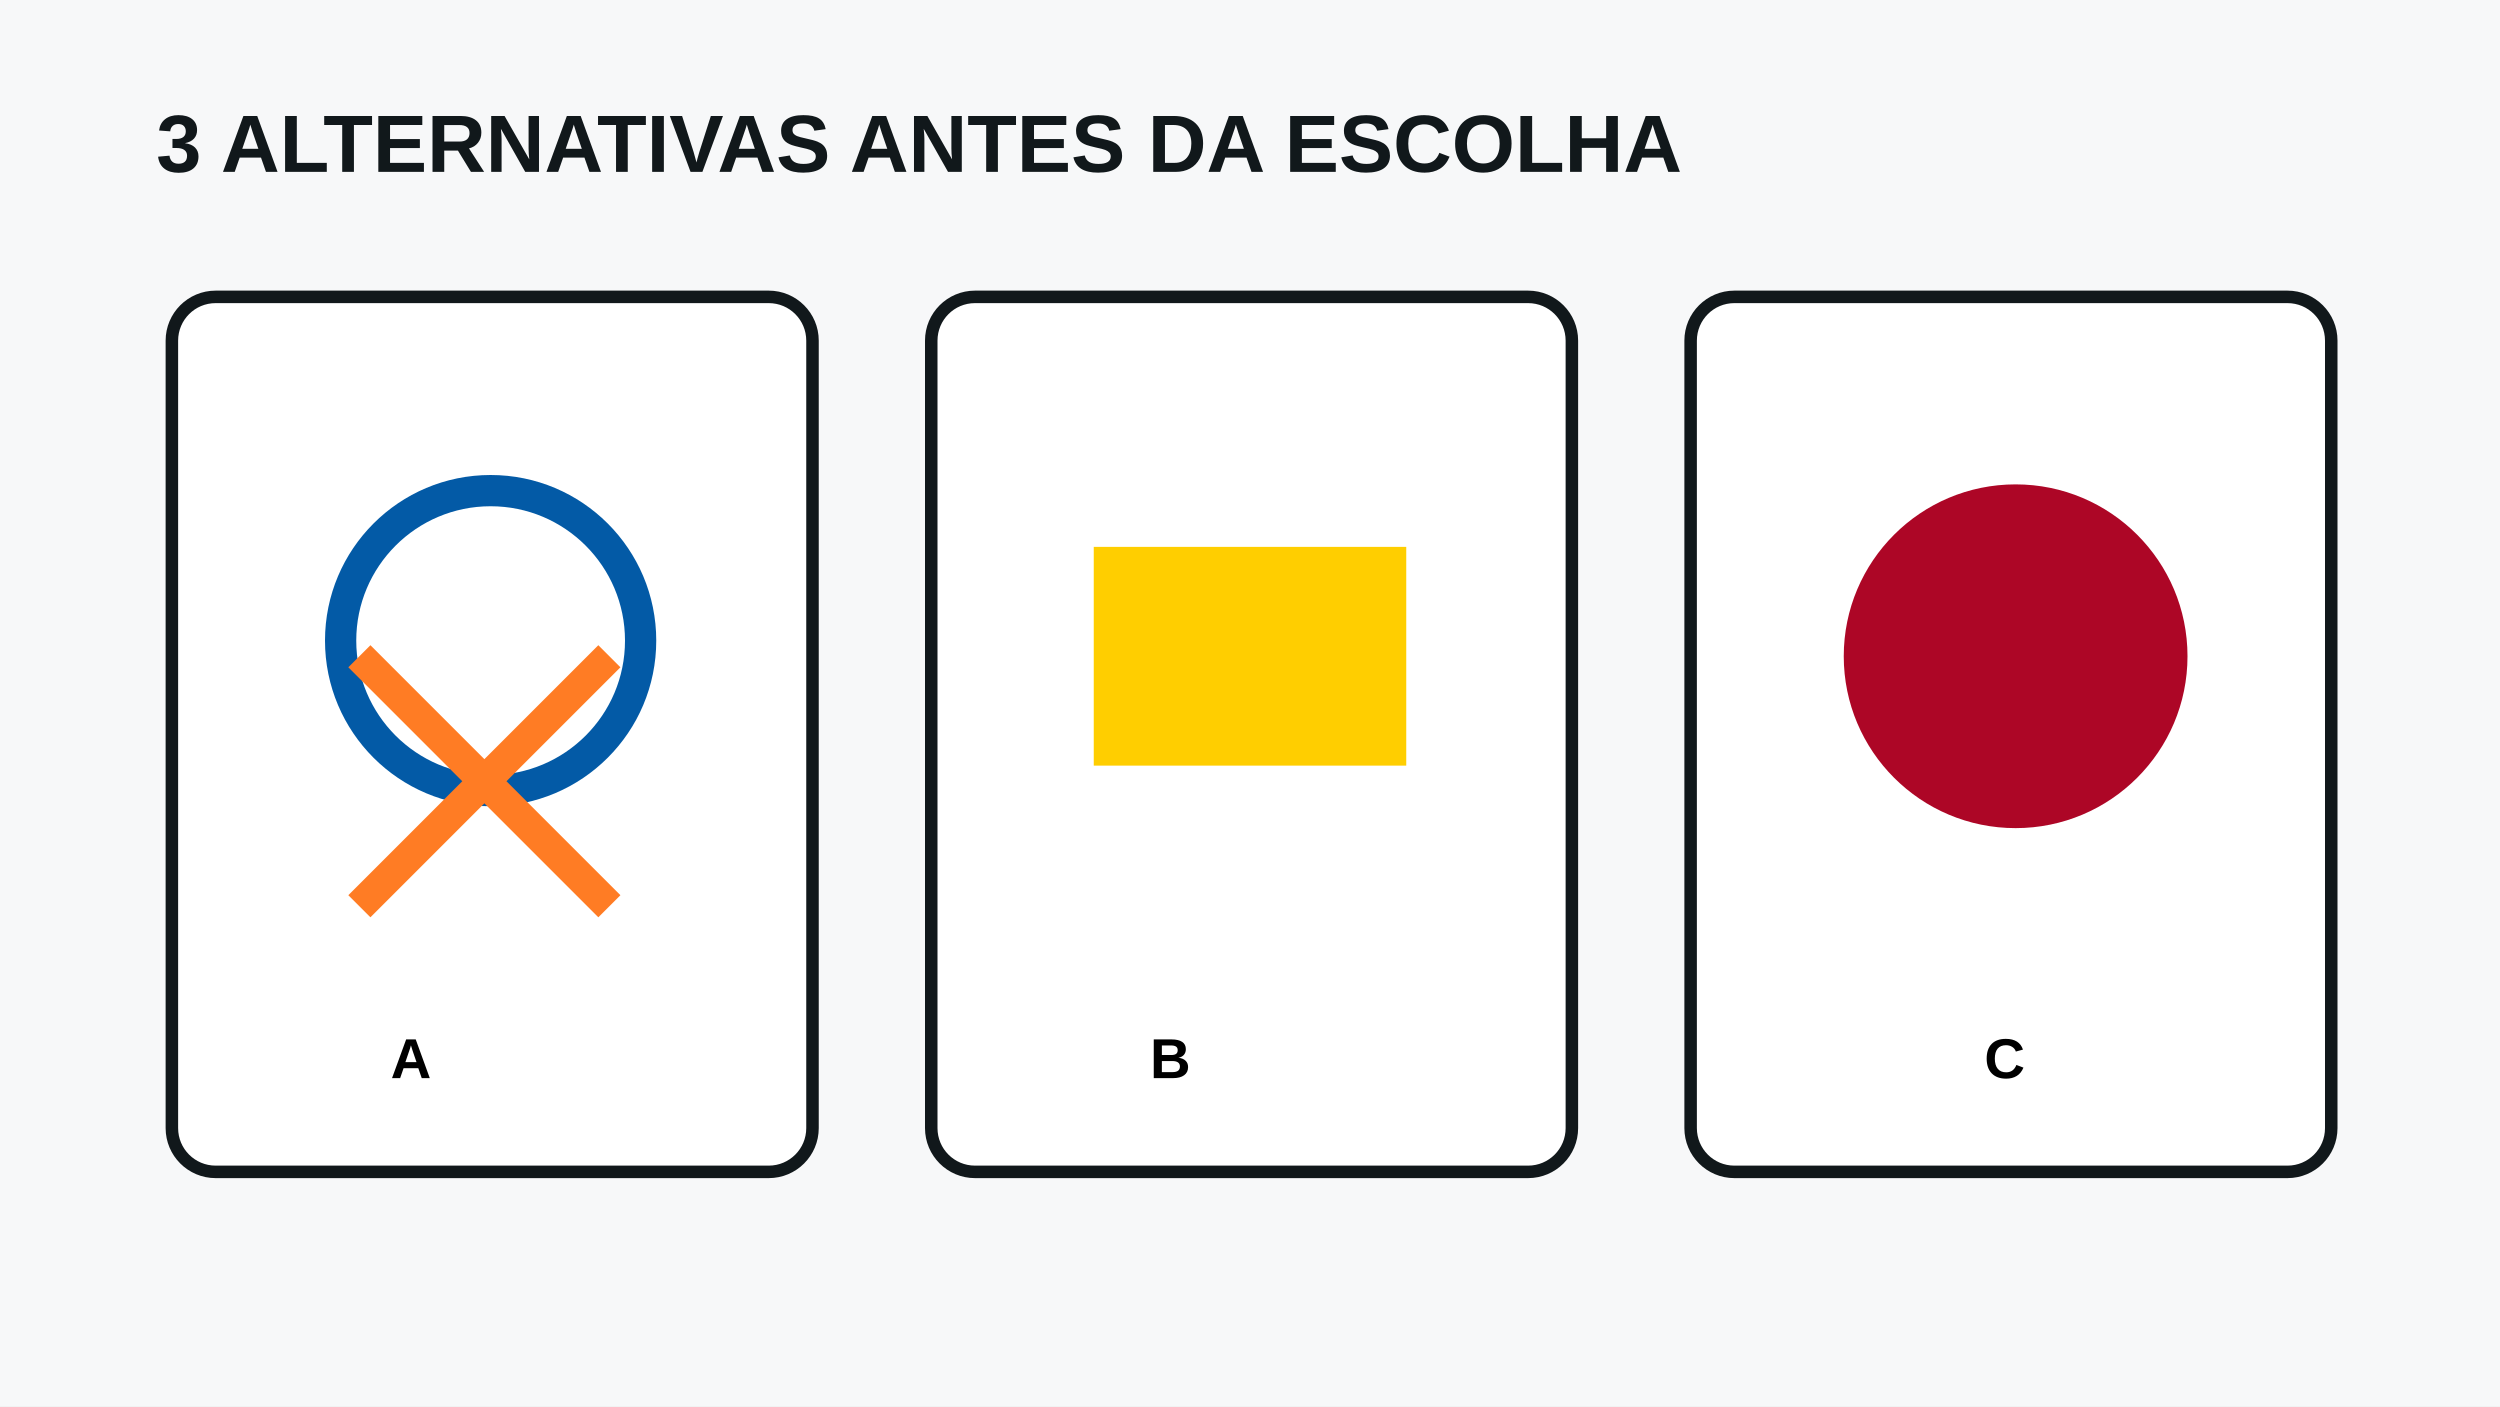
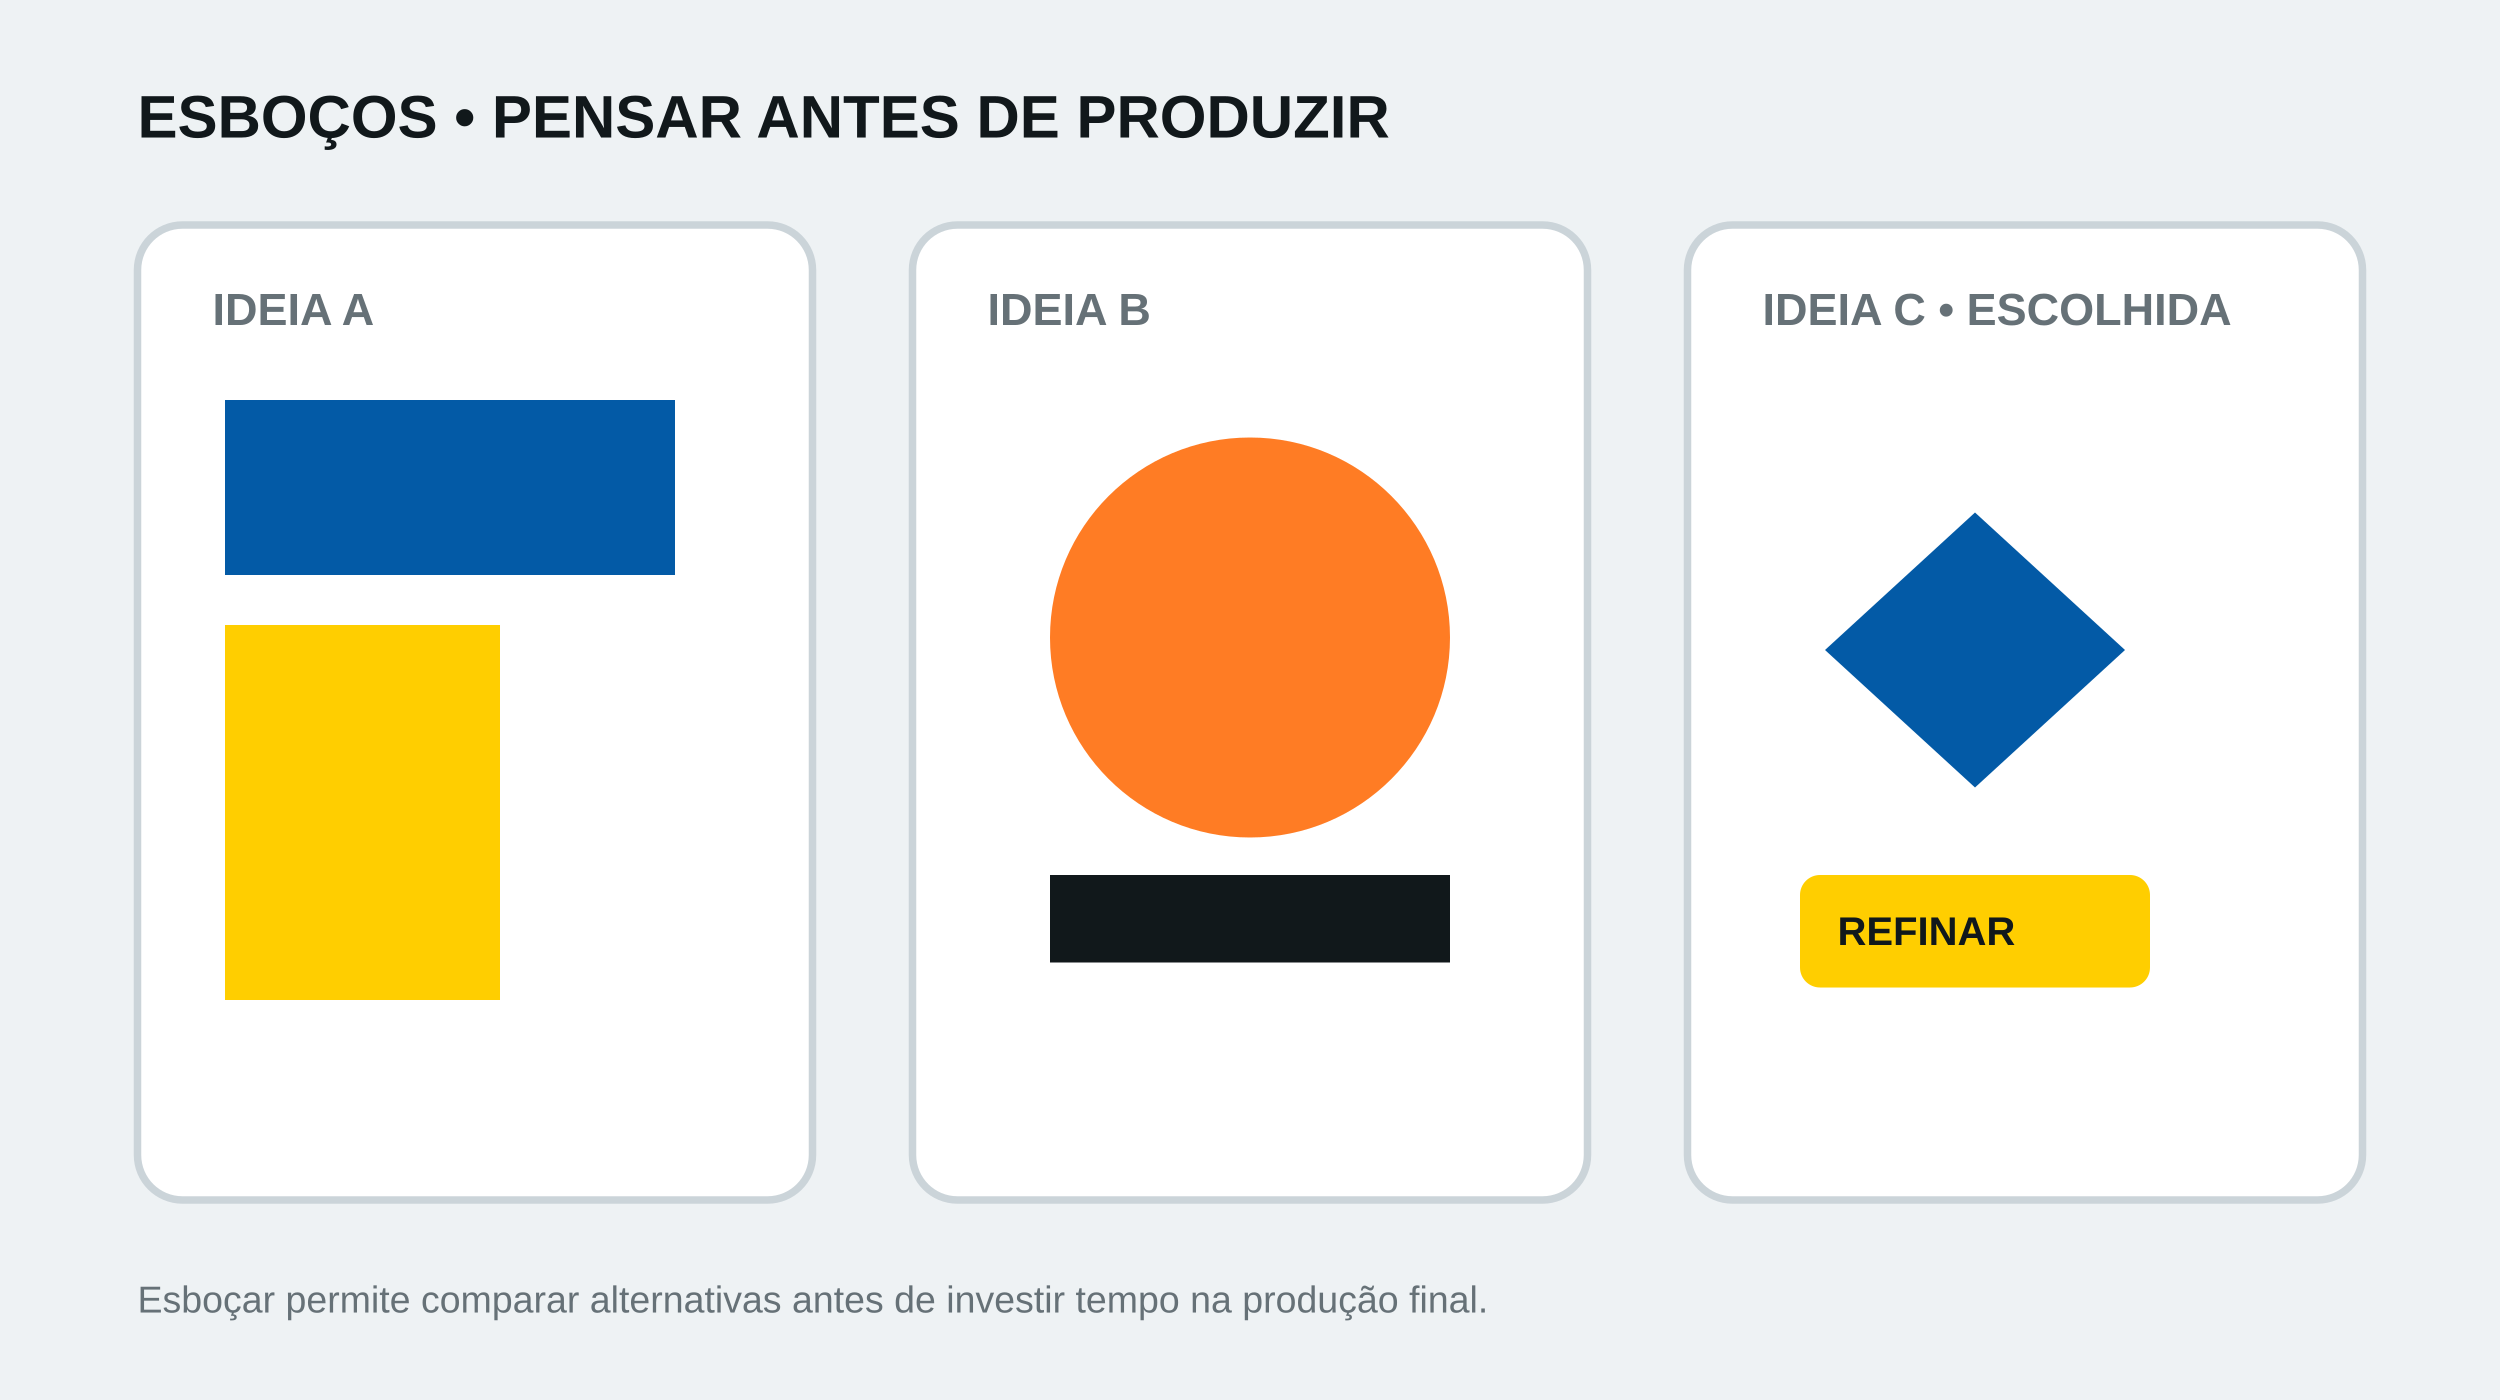
- <svg xmlns="http://www.w3.org/2000/svg" viewBox="0 0 800 450">
-   <rect width="800" height="450" fill="#f7f8f9" />
-   <text x="50" y="55" font-family="Arial" font-size="26" font-weight="700" fill="#11181b">3 ALTERNATIVAS ANTES DA ESCOLHA</text>
-   <g fill="#fff" stroke="#11181b" stroke-width="4">
-     <rect x="55" y="95" width="205" height="280" rx="14" />
-     <rect x="298" y="95" width="205" height="280" rx="14" />
-     <rect x="541" y="95" width="205" height="280" rx="14" />
+ <svg xmlns="http://www.w3.org/2000/svg" viewBox="0 0 1000 560">
+   <rect width="1000" height="560" fill="#eef2f4" />
+   <text x="55" y="55" font-family="Arial" font-size="24" font-weight="700" fill="#11181b">ESBOÇOS • PENSAR ANTES DE PRODUZIR</text>
+   <g fill="#fff" stroke="#cbd4d9" stroke-width="3">
+     <rect x="55" y="90" width="270" height="390" rx="18" />
+     <rect x="365" y="90" width="270" height="390" rx="18" />
+     <rect x="675" y="90" width="270" height="390" rx="18" />
  </g>
-   <circle cx="157" cy="205" r="48" fill="none" stroke="#035aa6" stroke-width="10" />
-   <path d="M115 290 L195 210 M195 290 L115 210" stroke="#ff7c24" stroke-width="10" />
-   <rect x="350" y="175" width="100" height="70" fill="#ffce00" />
-   <circle cx="645" cy="210" r="55" fill="#ad0626" />
-   <text x="125" y="345" font-family="Arial" font-size="18" font-weight="700">A</text>
-   <text x="368" y="345" font-family="Arial" font-size="18" font-weight="700">B</text>
-   <text x="635" y="345" font-family="Arial" font-size="18" font-weight="700">C</text>
+   <text x="85" y="130" font-family="Arial" font-size="18" font-weight="700" fill="#667177">IDEIA A</text>
+   <rect x="90" y="160" width="180" height="70" fill="#035aa6" />
+   <rect x="90" y="250" width="110" height="150" fill="#ffce00" />
+   <text x="395" y="130" font-family="Arial" font-size="18" font-weight="700" fill="#667177">IDEIA B</text>
+   <circle cx="500" cy="255" r="80" fill="#ff7c24" />
+   <rect x="420" y="350" width="160" height="35" fill="#11181b" />
+   <text x="705" y="130" font-family="Arial" font-size="18" font-weight="700" fill="#667177">IDEIA C • ESCOLHIDA</text>
+   <path d="M730 260 L790 205 L850 260 L790 315 Z" fill="#035aa6" />
+   <rect x="720" y="350" width="140" height="45" rx="8" fill="#ffce00" />
+   <text x="735" y="378" font-family="Arial" font-size="16" font-weight="700" fill="#11181b">REFINAR</text>
+   <text x="55" y="525" font-family="Arial" font-size="15" fill="#667177">Esboçar permite comparar alternativas antes de investir tempo na produção final.</text>
</svg>
